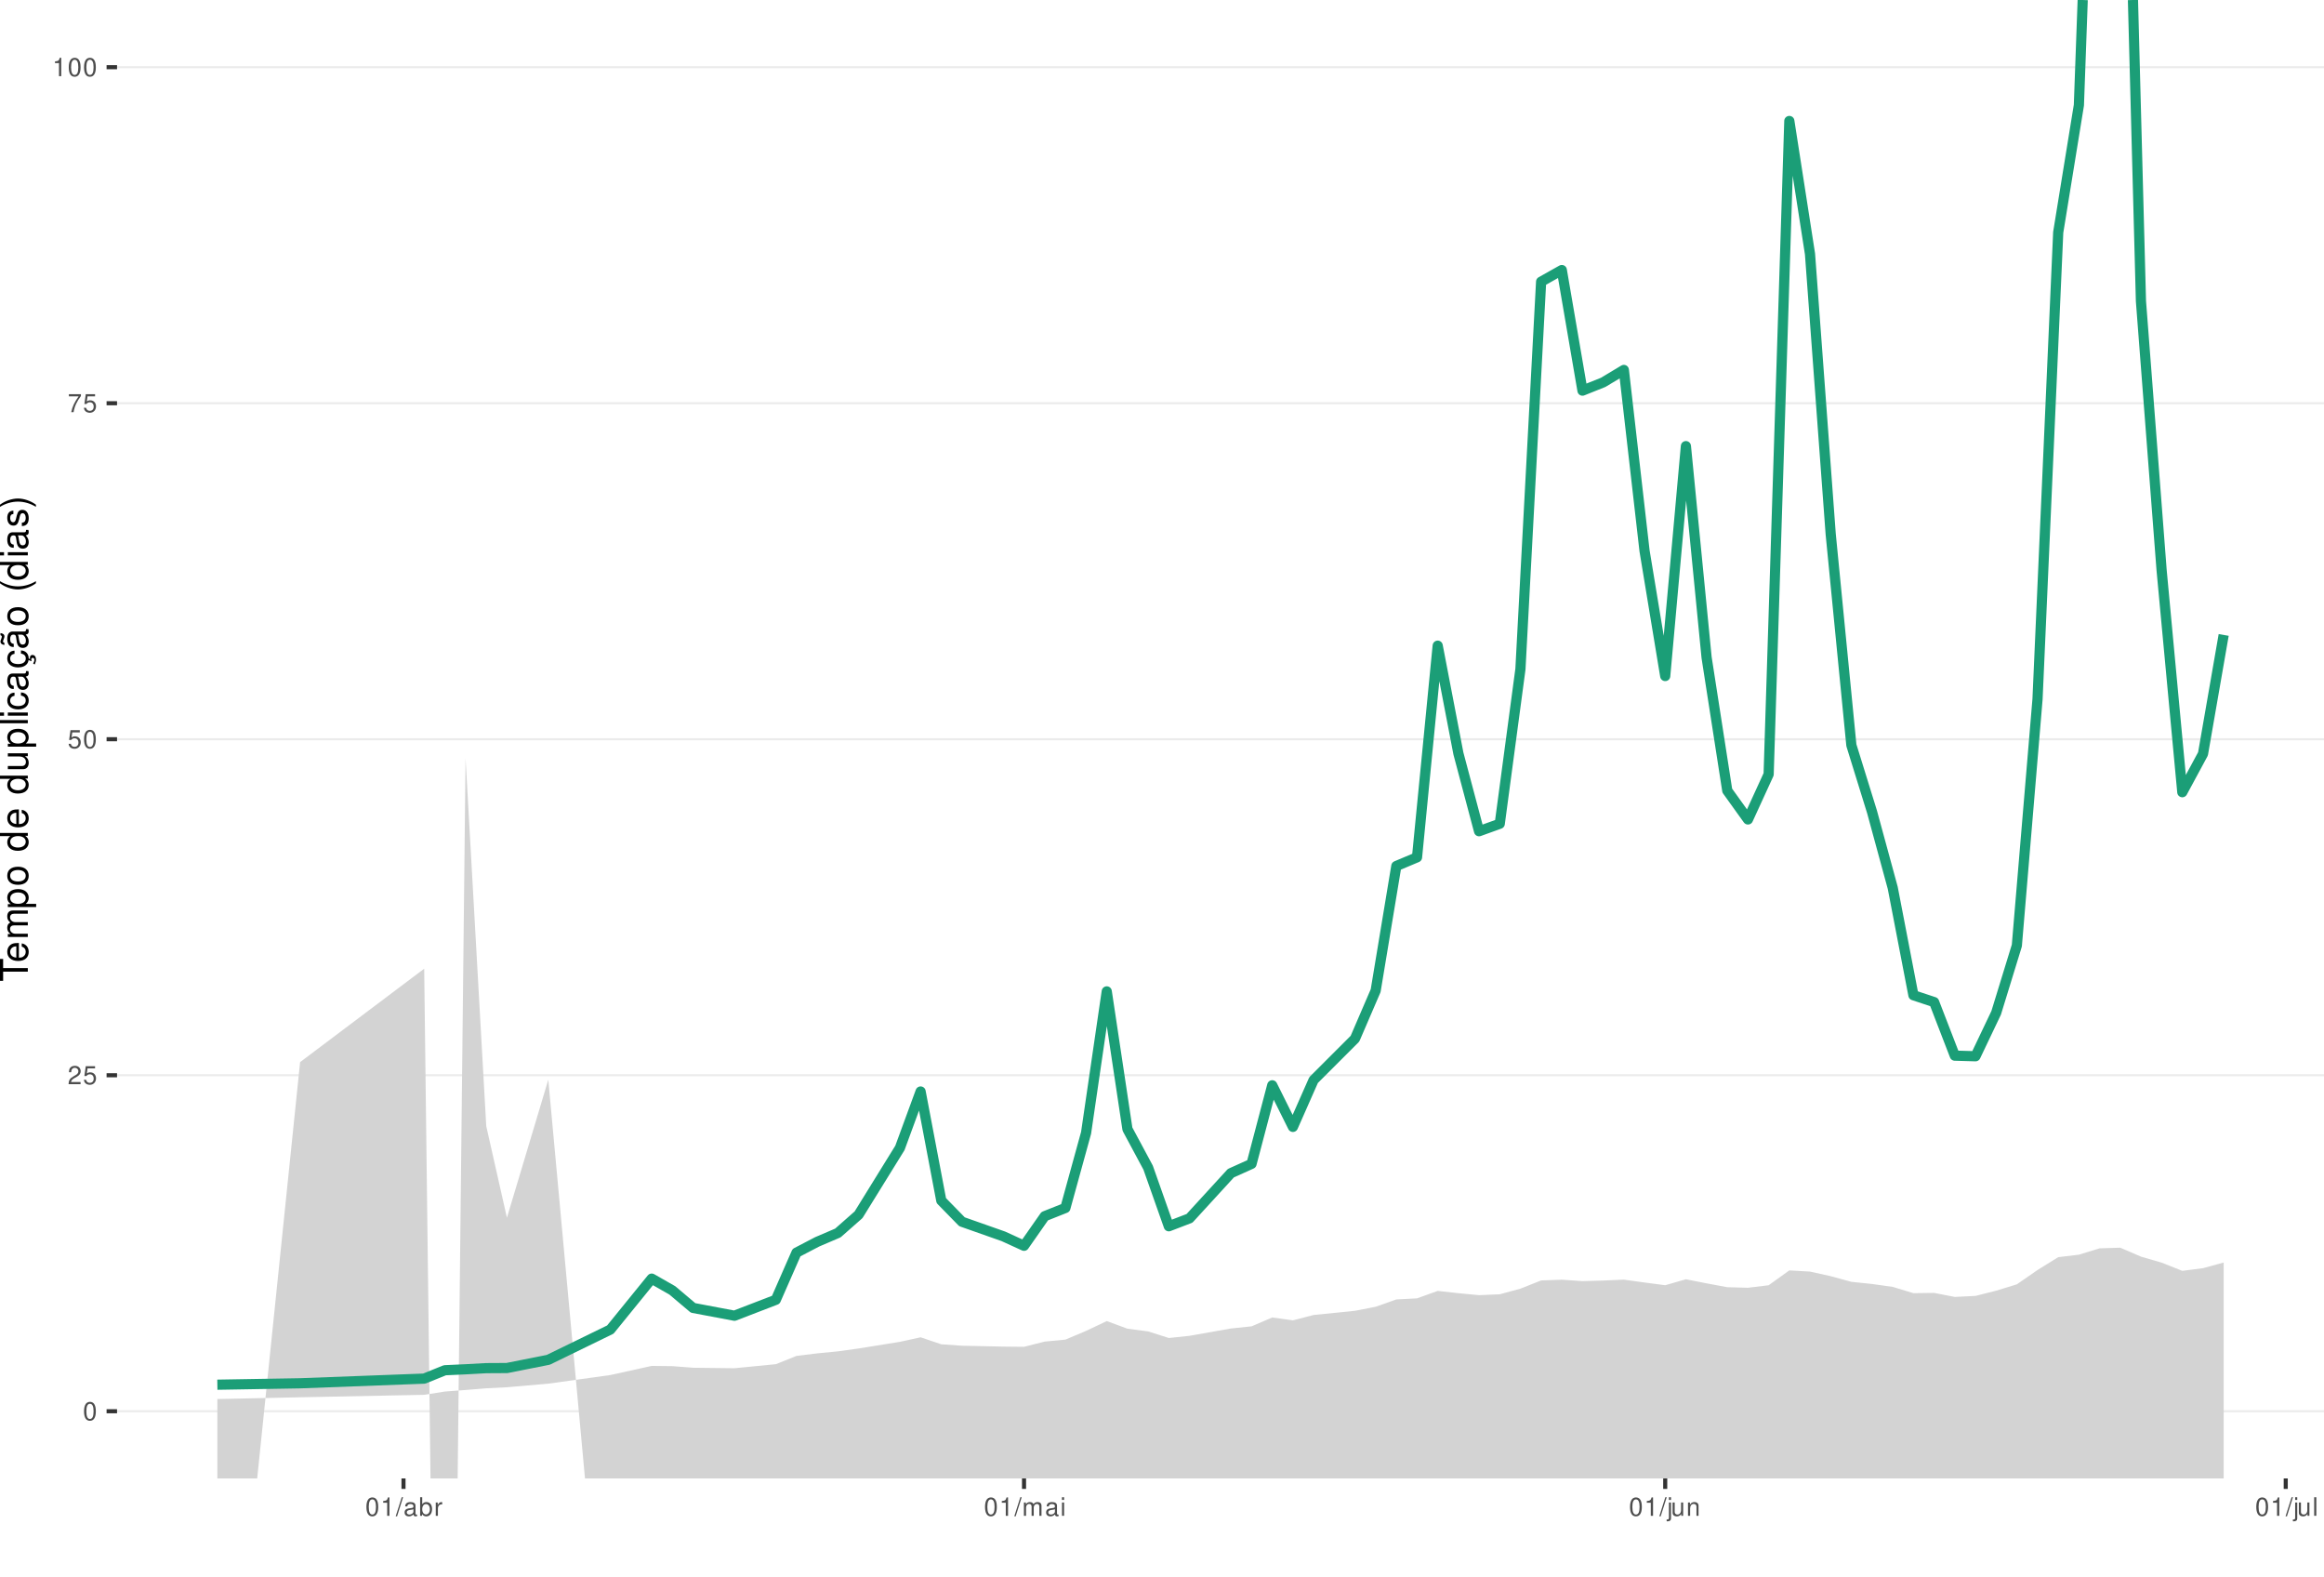
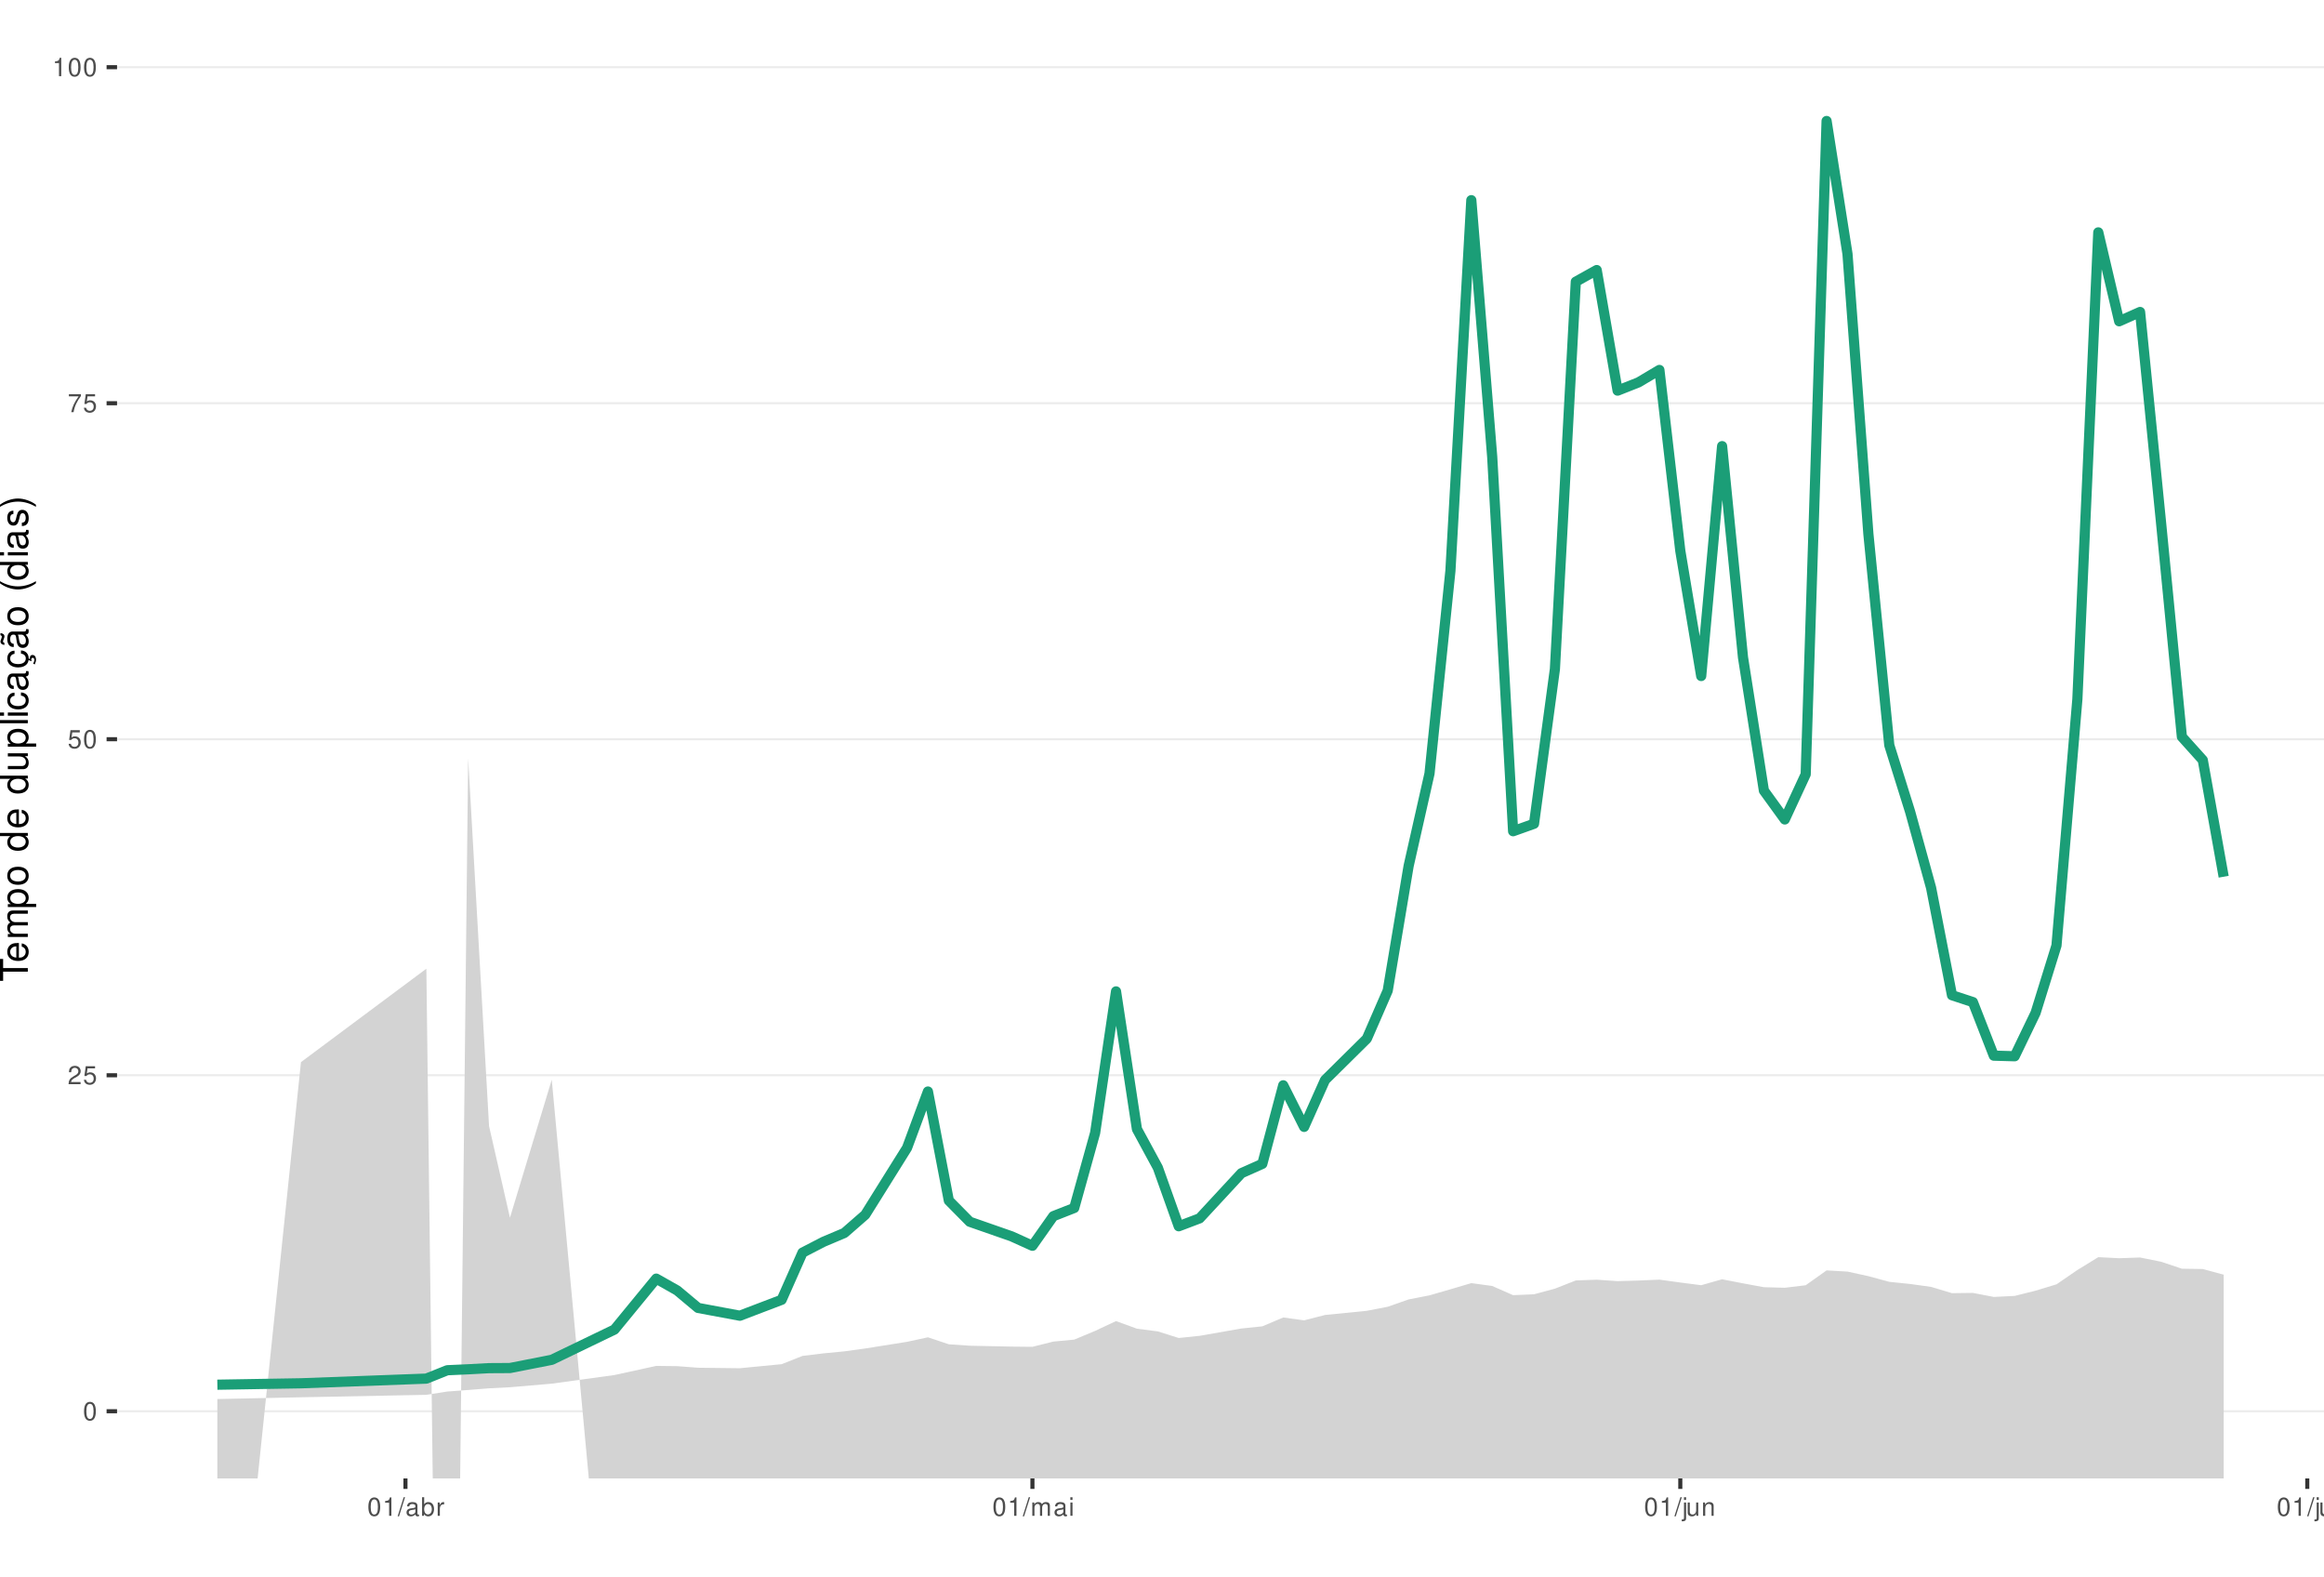
<svg xmlns="http://www.w3.org/2000/svg" xmlns:xlink="http://www.w3.org/1999/xlink" width="609pt" height="413pt" viewBox="0 0 609 413" version="1.1">
  <defs>
    <g>
      <symbol overflow="visible" id="glyph0-0">
        <path style="stroke:none;" d="" />
      </symbol>
      <symbol overflow="visible" id="glyph0-1">
        <path style="stroke:none;" d="M 1.828 -4.812 C 1.391 -4.812 0.984 -4.609 0.75 -4.281 C 0.438 -3.859 0.281 -3.219 0.281 -2.328 C 0.281 -0.703 0.812 0.156 1.828 0.156 C 2.828 0.156 3.375 -0.703 3.375 -2.297 C 3.375 -3.219 3.234 -3.844 2.922 -4.281 C 2.672 -4.625 2.281 -4.812 1.828 -4.812 Z M 1.828 -4.297 C 2.469 -4.297 2.781 -3.641 2.781 -2.344 C 2.781 -0.969 2.469 -0.328 1.812 -0.328 C 1.203 -0.328 0.891 -1 0.891 -2.328 C 0.891 -3.641 1.203 -4.297 1.828 -4.297 Z M 1.828 -4.297 " />
      </symbol>
      <symbol overflow="visible" id="glyph0-2">
        <path style="stroke:none;" d="M 3.375 -0.578 L 0.891 -0.578 C 0.938 -0.984 1.156 -1.234 1.734 -1.578 L 2.406 -1.953 C 3.062 -2.328 3.406 -2.812 3.406 -3.406 C 3.406 -3.812 3.234 -4.188 2.969 -4.438 C 2.688 -4.688 2.344 -4.812 1.891 -4.812 C 1.297 -4.812 0.844 -4.594 0.578 -4.188 C 0.422 -3.938 0.344 -3.641 0.328 -3.141 L 0.922 -3.141 C 0.938 -3.469 0.984 -3.672 1.062 -3.828 C 1.219 -4.125 1.516 -4.297 1.875 -4.297 C 2.406 -4.297 2.797 -3.906 2.797 -3.391 C 2.797 -3.016 2.578 -2.672 2.156 -2.438 L 1.547 -2.078 C 0.562 -1.516 0.281 -1.062 0.219 0 L 3.375 0 Z M 3.375 -0.578 " />
      </symbol>
      <symbol overflow="visible" id="glyph0-3">
        <path style="stroke:none;" d="M 3.172 -4.719 L 0.734 -4.719 L 0.375 -2.156 L 0.922 -2.156 C 1.188 -2.469 1.422 -2.594 1.797 -2.594 C 2.422 -2.594 2.812 -2.156 2.812 -1.453 C 2.812 -0.781 2.422 -0.359 1.781 -0.359 C 1.266 -0.359 0.953 -0.625 0.812 -1.156 L 0.234 -1.156 C 0.312 -0.766 0.375 -0.578 0.516 -0.406 C 0.781 -0.047 1.266 0.156 1.797 0.156 C 2.75 0.156 3.422 -0.547 3.422 -1.531 C 3.422 -2.469 2.797 -3.109 1.891 -3.109 C 1.562 -3.109 1.297 -3.016 1.016 -2.828 L 1.203 -4.141 L 3.172 -4.141 Z M 3.172 -4.719 " />
      </symbol>
      <symbol overflow="visible" id="glyph0-4">
        <path style="stroke:none;" d="M 3.469 -4.719 L 0.312 -4.719 L 0.312 -4.141 L 2.859 -4.141 C 1.734 -2.531 1.266 -1.547 0.922 0 L 1.547 0 C 1.797 -1.516 2.391 -2.812 3.469 -4.234 Z M 3.469 -4.719 " />
      </symbol>
      <symbol overflow="visible" id="glyph0-5">
        <path style="stroke:none;" d="M 1.719 -3.422 L 1.719 0 L 2.312 0 L 2.312 -4.812 L 1.922 -4.812 C 1.719 -4.078 1.578 -3.969 0.672 -3.859 L 0.672 -3.422 Z M 1.719 -3.422 " />
      </symbol>
      <symbol overflow="visible" id="glyph0-6">
        <path style="stroke:none;" d="M 1.531 -4.859 L -0.047 0.141 L 0.312 0.141 L 1.891 -4.859 Z M 1.531 -4.859 " />
      </symbol>
      <symbol overflow="visible" id="glyph0-7">
        <path style="stroke:none;" d="M 3.562 -0.328 C 3.5 -0.312 3.469 -0.312 3.438 -0.312 C 3.25 -0.312 3.141 -0.406 3.141 -0.578 L 3.141 -2.641 C 3.141 -3.25 2.688 -3.594 1.828 -3.594 C 1.312 -3.594 0.906 -3.438 0.672 -3.188 C 0.516 -3 0.453 -2.797 0.438 -2.453 L 0.984 -2.453 C 1.031 -2.875 1.297 -3.078 1.812 -3.078 C 2.312 -3.078 2.594 -2.891 2.594 -2.562 L 2.594 -2.406 C 2.578 -2.172 2.469 -2.078 2.016 -2.031 C 1.219 -1.922 1.109 -1.891 0.891 -1.812 C 0.484 -1.641 0.281 -1.328 0.281 -0.875 C 0.281 -0.25 0.719 0.156 1.422 0.156 C 1.859 0.156 2.219 0 2.609 -0.359 C 2.656 0 2.828 0.156 3.188 0.156 C 3.297 0.156 3.375 0.141 3.562 0.094 Z M 2.594 -1.094 C 2.594 -0.906 2.531 -0.797 2.375 -0.641 C 2.141 -0.438 1.875 -0.328 1.547 -0.328 C 1.109 -0.328 0.859 -0.547 0.859 -0.891 C 0.859 -1.266 1.094 -1.438 1.703 -1.531 C 2.297 -1.609 2.406 -1.641 2.594 -1.719 Z M 2.594 -1.094 " />
      </symbol>
      <symbol overflow="visible" id="glyph0-8">
        <path style="stroke:none;" d="M 0.359 -4.859 L 0.359 0 L 0.859 0 L 0.859 -0.453 C 1.125 -0.047 1.484 0.156 1.969 0.156 C 2.875 0.156 3.484 -0.594 3.484 -1.75 C 3.484 -2.891 2.922 -3.594 1.984 -3.594 C 1.516 -3.594 1.172 -3.406 0.906 -3.016 L 0.906 -4.859 Z M 1.891 -3.062 C 2.5 -3.062 2.906 -2.531 2.906 -1.703 C 2.906 -0.906 2.484 -0.359 1.891 -0.359 C 1.297 -0.359 0.906 -0.906 0.906 -1.719 C 0.906 -2.531 1.297 -3.062 1.891 -3.062 Z M 1.891 -3.062 " />
      </symbol>
      <symbol overflow="visible" id="glyph0-9">
        <path style="stroke:none;" d="M 0.453 -3.484 L 0.453 0 L 1.016 0 L 1.016 -1.812 C 1.031 -2.656 1.375 -3.016 2.141 -3 L 2.141 -3.562 C 2.047 -3.578 1.984 -3.594 1.922 -3.594 C 1.562 -3.594 1.297 -3.375 0.969 -2.859 L 0.969 -3.484 Z M 0.453 -3.484 " />
      </symbol>
      <symbol overflow="visible" id="glyph0-10">
        <path style="stroke:none;" d="M 0.469 -3.484 L 0.469 0 L 1.031 0 L 1.031 -2.188 C 1.031 -2.703 1.391 -3.109 1.844 -3.109 C 2.25 -3.109 2.484 -2.844 2.484 -2.406 L 2.484 0 L 3.047 0 L 3.047 -2.188 C 3.047 -2.703 3.422 -3.109 3.875 -3.109 C 4.266 -3.109 4.516 -2.844 4.516 -2.406 L 4.516 0 L 5.078 0 L 5.078 -2.609 C 5.078 -3.234 4.719 -3.594 4.062 -3.594 C 3.594 -3.594 3.312 -3.453 2.984 -3.062 C 2.781 -3.422 2.5 -3.594 2.047 -3.594 C 1.578 -3.594 1.266 -3.422 0.984 -3 L 0.984 -3.484 Z M 0.469 -3.484 " />
      </symbol>
      <symbol overflow="visible" id="glyph0-11">
        <path style="stroke:none;" d="M 1 -3.484 L 0.453 -3.484 L 0.453 0 L 1 0 Z M 1 -4.859 L 0.438 -4.859 L 0.438 -4.156 L 1 -4.156 Z M 1 -4.859 " />
      </symbol>
      <symbol overflow="visible" id="glyph0-12">
        <path style="stroke:none;" d="M 0.469 -3.484 L 0.469 0.5 C 0.469 0.859 0.359 0.969 0.016 0.969 C -0.031 0.969 -0.047 0.969 -0.125 0.953 L -0.125 1.438 C -0.047 1.438 -0.016 1.453 0.062 1.453 C 0.688 1.453 1.016 1.203 1.016 0.719 L 1.016 -3.484 Z M 1.016 -4.859 L 0.469 -4.859 L 0.469 -4.156 L 1.016 -4.156 Z M 1.016 -4.859 " />
      </symbol>
      <symbol overflow="visible" id="glyph0-13">
        <path style="stroke:none;" d="M 3.203 0 L 3.203 -3.484 L 2.656 -3.484 L 2.656 -1.516 C 2.656 -0.797 2.281 -0.328 1.703 -0.328 C 1.266 -0.328 0.984 -0.594 0.984 -1.016 L 0.984 -3.484 L 0.438 -3.484 L 0.438 -0.797 C 0.438 -0.219 0.859 0.156 1.547 0.156 C 2.062 0.156 2.391 -0.031 2.703 -0.484 L 2.703 0 Z M 3.203 0 " />
      </symbol>
      <symbol overflow="visible" id="glyph0-14">
        <path style="stroke:none;" d="M 0.469 -3.484 L 0.469 0 L 1.031 0 L 1.031 -1.922 C 1.031 -2.641 1.391 -3.109 1.969 -3.109 C 2.406 -3.109 2.688 -2.828 2.688 -2.422 L 2.688 0 L 3.234 0 L 3.234 -2.641 C 3.234 -3.219 2.812 -3.594 2.141 -3.594 C 1.625 -3.594 1.281 -3.391 0.984 -2.906 L 0.984 -3.484 Z M 0.469 -3.484 " />
      </symbol>
      <symbol overflow="visible" id="glyph0-15">
        <path style="stroke:none;" d="M 1.016 -4.859 L 0.453 -4.859 L 0.453 0 L 1.016 0 Z M 1.016 -4.859 " />
      </symbol>
      <symbol overflow="visible" id="glyph1-0">
        <path style="stroke:none;" d="" />
      </symbol>
      <symbol overflow="visible" id="glyph1-1">
        <path style="stroke:none;" d="M -6.469 -3.547 L -6.469 -5.938 L -7.297 -5.938 L -7.297 -0.203 L -6.469 -0.203 L -6.469 -2.609 L 0 -2.609 L 0 -3.547 Z M -6.469 -3.547 " />
      </symbol>
      <symbol overflow="visible" id="glyph1-2">
        <path style="stroke:none;" d="M -2.344 -5.125 C -3.141 -5.125 -3.625 -5.062 -4.016 -4.922 C -4.875 -4.578 -5.391 -3.781 -5.391 -2.797 C -5.391 -1.344 -4.281 -0.406 -2.547 -0.406 C -0.812 -0.406 0.234 -1.297 0.234 -2.781 C 0.234 -3.984 -0.453 -4.812 -1.594 -5.016 L -1.594 -4.188 C -0.906 -3.953 -0.547 -3.484 -0.547 -2.812 C -0.547 -2.281 -0.781 -1.828 -1.219 -1.547 C -1.516 -1.344 -1.812 -1.281 -2.344 -1.266 Z M -3.016 -1.297 C -3.984 -1.359 -4.625 -1.953 -4.625 -2.797 C -4.625 -3.641 -3.953 -4.234 -3.016 -4.234 Z M -3.016 -1.297 " />
      </symbol>
      <symbol overflow="visible" id="glyph1-3">
        <path style="stroke:none;" d="M -5.234 -0.703 L 0 -0.703 L 0 -1.547 L -3.297 -1.547 C -4.047 -1.547 -4.656 -2.094 -4.656 -2.766 C -4.656 -3.391 -4.281 -3.734 -3.609 -3.734 L 0 -3.734 L 0 -4.578 L -3.297 -4.578 C -4.047 -4.578 -4.656 -5.125 -4.656 -5.812 C -4.656 -6.422 -4.266 -6.781 -3.609 -6.781 L 0 -6.781 L 0 -7.625 L -3.938 -7.625 C -4.875 -7.625 -5.391 -7.078 -5.391 -6.094 C -5.391 -5.406 -5.188 -4.984 -4.594 -4.484 C -5.156 -4.188 -5.391 -3.766 -5.391 -3.078 C -5.391 -2.375 -5.125 -1.906 -4.5 -1.469 L -5.234 -1.469 Z M -5.234 -0.703 " />
      </symbol>
      <symbol overflow="visible" id="glyph1-4">
        <path style="stroke:none;" d="M 2.188 -0.547 L 2.188 -1.375 L -0.547 -1.375 C -0.016 -1.812 0.234 -2.312 0.234 -2.984 C 0.234 -4.344 -0.859 -5.234 -2.531 -5.234 C -4.297 -5.234 -5.391 -4.375 -5.391 -2.984 C -5.391 -2.266 -5.062 -1.703 -4.453 -1.312 L -5.234 -1.312 L -5.234 -0.547 Z M -4.609 -2.844 C -4.609 -3.766 -3.797 -4.359 -2.547 -4.359 C -1.359 -4.359 -0.547 -3.75 -0.547 -2.844 C -0.547 -1.953 -1.344 -1.375 -2.578 -1.375 C -3.812 -1.375 -4.609 -1.953 -4.609 -2.844 Z M -4.609 -2.844 " />
      </symbol>
      <symbol overflow="visible" id="glyph1-5">
        <path style="stroke:none;" d="M -5.391 -2.719 C -5.391 -1.234 -4.344 -0.359 -2.578 -0.359 C -0.812 -0.359 0.234 -1.234 0.234 -2.734 C 0.234 -4.203 -0.812 -5.094 -2.547 -5.094 C -4.359 -5.094 -5.391 -4.234 -5.391 -2.719 Z M -4.625 -2.734 C -4.625 -3.672 -3.844 -4.234 -2.547 -4.234 C -1.312 -4.234 -0.547 -3.656 -0.547 -2.734 C -0.547 -1.797 -1.312 -1.234 -2.578 -1.234 C -3.844 -1.234 -4.625 -1.797 -4.625 -2.734 Z M -4.625 -2.734 " />
      </symbol>
      <symbol overflow="visible" id="glyph1-6">
        <path style="stroke:none;" d="" />
      </symbol>
      <symbol overflow="visible" id="glyph1-7">
        <path style="stroke:none;" d="M -7.297 -4.953 L -7.297 -4.125 L -4.578 -4.125 C -5.109 -3.766 -5.391 -3.203 -5.391 -2.516 C -5.391 -1.156 -4.297 -0.266 -2.625 -0.266 C -0.859 -0.266 0.234 -1.125 0.234 -2.547 C 0.234 -3.266 -0.047 -3.766 -0.688 -4.203 L 0 -4.203 L 0 -4.953 Z M -4.609 -2.656 C -4.609 -3.547 -3.812 -4.125 -2.562 -4.125 C -1.344 -4.125 -0.547 -3.547 -0.547 -2.656 C -0.547 -1.734 -1.359 -1.125 -2.578 -1.125 C -3.797 -1.125 -4.609 -1.734 -4.609 -2.656 Z M -4.609 -2.656 " />
      </symbol>
      <symbol overflow="visible" id="glyph1-8">
        <path style="stroke:none;" d="M 0 -4.812 L -5.234 -4.812 L -5.234 -3.984 L -2.266 -3.984 C -1.203 -3.984 -0.5 -3.438 -0.5 -2.562 C -0.5 -1.906 -0.906 -1.484 -1.531 -1.484 L -5.234 -1.484 L -5.234 -0.656 L -1.203 -0.656 C -0.328 -0.656 0.234 -1.297 0.234 -2.312 C 0.234 -3.094 -0.047 -3.578 -0.734 -4.062 L 0 -4.062 Z M 0 -4.812 " />
      </symbol>
      <symbol overflow="visible" id="glyph1-9">
        <path style="stroke:none;" d="M -7.297 -1.516 L -7.297 -0.688 L 0 -0.688 L 0 -1.516 Z M -7.297 -1.516 " />
      </symbol>
      <symbol overflow="visible" id="glyph1-10">
        <path style="stroke:none;" d="M -5.234 -1.5 L -5.234 -0.672 L 0 -0.672 L 0 -1.5 Z M -7.297 -1.5 L -7.297 -0.656 L -6.234 -0.656 L -6.234 -1.5 Z M -7.297 -1.5 " />
      </symbol>
      <symbol overflow="visible" id="glyph1-11">
        <path style="stroke:none;" d="M -3.484 -4.703 C -3.984 -4.672 -4.312 -4.562 -4.609 -4.359 C -5.094 -4 -5.391 -3.375 -5.391 -2.641 C -5.391 -1.219 -4.266 -0.312 -2.531 -0.312 C -0.844 -0.312 0.234 -1.203 0.234 -2.625 C 0.234 -3.875 -0.516 -4.672 -1.797 -4.766 L -1.797 -3.938 C -0.953 -3.797 -0.547 -3.359 -0.547 -2.656 C -0.547 -1.734 -1.297 -1.188 -2.531 -1.188 C -3.844 -1.188 -4.625 -1.719 -4.625 -2.625 C -4.625 -3.328 -4.203 -3.766 -3.484 -3.875 Z M -3.484 -4.703 " />
      </symbol>
      <symbol overflow="visible" id="glyph1-12">
        <path style="stroke:none;" d="M -0.484 -5.344 C -0.469 -5.266 -0.469 -5.219 -0.469 -5.172 C -0.469 -4.875 -0.625 -4.719 -0.875 -4.719 L -3.953 -4.719 C -4.891 -4.719 -5.391 -4.047 -5.391 -2.75 C -5.391 -1.984 -5.172 -1.375 -4.781 -1.016 C -4.516 -0.766 -4.203 -0.672 -3.688 -0.656 L -3.688 -1.484 C -4.328 -1.562 -4.625 -1.938 -4.625 -2.719 C -4.625 -3.484 -4.344 -3.891 -3.844 -3.891 L -3.625 -3.891 C -3.266 -3.875 -3.125 -3.703 -3.047 -3.016 C -2.891 -1.844 -2.844 -1.656 -2.719 -1.344 C -2.453 -0.734 -2 -0.422 -1.312 -0.422 C -0.375 -0.422 0.234 -1.078 0.234 -2.141 C 0.234 -2.797 0 -3.328 -0.547 -3.922 C 0 -3.984 0.234 -4.234 0.234 -4.781 C 0.234 -4.953 0.203 -5.062 0.141 -5.344 Z M -1.656 -3.891 C -1.375 -3.891 -1.203 -3.812 -0.969 -3.562 C -0.656 -3.219 -0.5 -2.812 -0.5 -2.312 C -0.5 -1.672 -0.812 -1.297 -1.344 -1.297 C -1.891 -1.297 -2.172 -1.656 -2.297 -2.547 C -2.422 -3.438 -2.453 -3.609 -2.594 -3.891 Z M -1.656 -3.891 " />
      </symbol>
      <symbol overflow="visible" id="glyph1-13">
        <path style="stroke:none;" d="M 0.234 -2.641 C 0.234 -3.875 -0.547 -4.703 -1.797 -4.766 L -1.797 -3.938 C -0.953 -3.797 -0.531 -3.359 -0.531 -2.656 C -0.531 -1.734 -1.281 -1.188 -2.516 -1.188 C -3.844 -1.188 -4.625 -1.719 -4.625 -2.625 C -4.625 -3.328 -4.203 -3.766 -3.484 -3.875 L -3.484 -4.703 C -3.984 -4.672 -4.312 -4.562 -4.609 -4.359 C -5.094 -4 -5.391 -3.375 -5.391 -2.641 C -5.391 -1.219 -4.266 -0.312 -2.531 -0.312 C -1.469 -0.312 -0.625 -0.672 -0.156 -1.312 C 0.047 -1.594 0.125 -1.812 0.203 -2.25 L 0.922 -1.938 L 0.984 -2.062 C 0.938 -2.188 0.906 -2.25 0.906 -2.375 C 0.906 -2.656 1.047 -2.828 1.281 -2.828 C 1.547 -2.828 1.734 -2.594 1.734 -2.297 C 1.734 -2.031 1.672 -1.844 1.438 -1.406 L 1.406 -1.312 L 1.812 -1.094 C 2.078 -1.75 2.141 -1.953 2.141 -2.344 C 2.141 -3.109 1.781 -3.578 1.203 -3.578 C 0.781 -3.578 0.547 -3.297 0.547 -2.797 C 0.547 -2.703 0.547 -2.641 0.562 -2.516 Z M 0.234 -2.641 " />
      </symbol>
      <symbol overflow="visible" id="glyph1-14">
        <path style="stroke:none;" d="M -0.484 -5.344 C -0.469 -5.266 -0.469 -5.219 -0.469 -5.172 C -0.469 -4.875 -0.625 -4.719 -0.875 -4.719 L -3.953 -4.719 C -4.891 -4.719 -5.391 -4.047 -5.391 -2.75 C -5.391 -1.984 -5.172 -1.375 -4.781 -1.016 C -4.516 -0.766 -4.203 -0.672 -3.688 -0.656 L -3.688 -1.484 C -4.328 -1.562 -4.625 -1.938 -4.625 -2.719 C -4.625 -3.484 -4.344 -3.891 -3.844 -3.891 L -3.625 -3.891 C -3.266 -3.875 -3.125 -3.703 -3.047 -3.016 C -2.891 -1.844 -2.844 -1.656 -2.719 -1.344 C -2.453 -0.734 -2 -0.422 -1.312 -0.422 C -0.375 -0.422 0.234 -1.078 0.234 -2.141 C 0.234 -2.797 0 -3.328 -0.547 -3.922 C 0 -3.984 0.234 -4.234 0.234 -4.781 C 0.234 -4.953 0.203 -5.062 0.141 -5.344 Z M -1.656 -3.891 C -1.375 -3.891 -1.203 -3.812 -0.969 -3.562 C -0.656 -3.219 -0.5 -2.812 -0.5 -2.312 C -0.5 -1.672 -0.812 -1.297 -1.344 -1.297 C -1.891 -1.297 -2.172 -1.656 -2.297 -2.547 C -2.422 -3.438 -2.453 -3.609 -2.594 -3.891 Z M -7.172 -3.75 C -6.922 -3.672 -6.812 -3.547 -6.812 -3.375 C -6.812 -3.25 -6.875 -2.984 -6.984 -2.734 C -7.156 -2.312 -7.172 -2.25 -7.172 -2.047 C -7.172 -1.594 -6.797 -1.297 -6.141 -1.188 L -6.141 -1.766 C -6.375 -1.812 -6.5 -1.938 -6.5 -2.094 C -6.5 -2.203 -6.469 -2.344 -6.375 -2.578 C -6.156 -3.156 -6.125 -3.234 -6.125 -3.438 C -6.125 -3.922 -6.484 -4.219 -7.172 -4.312 Z M -7.172 -3.75 " />
      </symbol>
      <symbol overflow="visible" id="glyph1-15">
        <path style="stroke:none;" d="M -7.297 -2.359 C -5.984 -1.359 -4.156 -0.734 -2.594 -0.734 C -1.016 -0.734 0.812 -1.359 2.125 -2.359 L 2.125 -2.906 C 0.688 -2.031 -0.984 -1.547 -2.594 -1.547 C -4.188 -1.547 -5.875 -2.031 -7.297 -2.906 Z M -7.297 -2.359 " />
      </symbol>
      <symbol overflow="visible" id="glyph1-16">
        <path style="stroke:none;" d="M -3.781 -4.375 C -4.812 -4.375 -5.391 -3.688 -5.391 -2.484 C -5.391 -1.266 -4.766 -0.469 -3.797 -0.469 C -2.969 -0.469 -2.578 -0.891 -2.281 -2.125 L -2.094 -2.906 C -1.953 -3.484 -1.734 -3.719 -1.375 -3.719 C -0.875 -3.719 -0.547 -3.234 -0.547 -2.5 C -0.547 -2.047 -0.672 -1.672 -0.891 -1.453 C -1.047 -1.328 -1.188 -1.266 -1.562 -1.219 L -1.562 -0.344 C -0.344 -0.375 0.234 -1.062 0.234 -2.438 C 0.234 -3.75 -0.422 -4.594 -1.438 -4.594 C -2.203 -4.594 -2.641 -4.156 -2.891 -3.109 L -3.078 -2.312 C -3.234 -1.625 -3.453 -1.344 -3.828 -1.344 C -4.312 -1.344 -4.625 -1.766 -4.625 -2.453 C -4.625 -3.125 -4.328 -3.484 -3.781 -3.5 Z M -3.781 -4.375 " />
      </symbol>
      <symbol overflow="visible" id="glyph1-17">
        <path style="stroke:none;" d="M 2.125 -0.938 C 0.812 -1.938 -1.016 -2.562 -2.578 -2.562 C -4.156 -2.562 -5.984 -1.938 -7.297 -0.938 L -7.297 -0.375 C -5.859 -1.266 -4.188 -1.75 -2.578 -1.75 C -0.984 -1.75 0.703 -1.266 2.125 -0.375 Z M 2.125 -0.938 " />
      </symbol>
    </g>
    <clipPath id="clip1">
      <path d="M 30.672 0 L 609 0 L 609 387.328 L 30.672 387.328 Z M 30.672 0 " />
    </clipPath>
    <clipPath id="clip2">
      <path d="M 30.672 369 L 609 369 L 609 370 L 30.672 370 Z M 30.672 369 " />
    </clipPath>
    <clipPath id="clip3">
      <path d="M 30.672 281 L 609 281 L 609 282 L 30.672 282 Z M 30.672 281 " />
    </clipPath>
    <clipPath id="clip4">
      <path d="M 30.672 193 L 609 193 L 609 194 L 30.672 194 Z M 30.672 193 " />
    </clipPath>
    <clipPath id="clip5">
      <path d="M 30.672 105 L 609 105 L 609 106 L 30.672 106 Z M 30.672 105 " />
    </clipPath>
    <clipPath id="clip6">
      <path d="M 30.672 17 L 609 17 L 609 18 L 30.672 18 Z M 30.672 17 " />
    </clipPath>
    <clipPath id="clip7">
      <path d="M 56 198 L 583 198 L 583 387.328 L 56 387.328 Z M 56 198 " />
    </clipPath>
  </defs>
  <g id="surface66">
    <rect x="0" y="0" width="609" height="413" style="fill:rgb(100%,100%,100%);fill-opacity:1;stroke:none;" />
    <rect x="0" y="0" width="609" height="413" style="fill:rgb(100%,100%,100%);fill-opacity:1;stroke:none;" />
    <path style="fill:none;stroke-width:1.067;stroke-linecap:round;stroke-linejoin:round;stroke:rgb(100%,100%,100%);stroke-opacity:1;stroke-miterlimit:10;" d="M 0 413 L 609 413 L 609 0 L 0 0 Z M 0 413 " />
    <g clip-path="url(#clip1)" clip-rule="nonzero">
      <path style=" stroke:none;fill-rule:nonzero;fill:rgb(100%,100%,100%);fill-opacity:1;" d="M 30.672 387.328 L 609 387.328 L 609 0 L 30.672 0 Z M 30.672 387.328 " />
    </g>
    <g clip-path="url(#clip2)" clip-rule="nonzero">
      <path style="fill:none;stroke-width:0.533;stroke-linecap:butt;stroke-linejoin:round;stroke:rgb(92.157%,92.157%,92.157%);stroke-opacity:1;stroke-miterlimit:10;" d="M 30.672 369.723 L 609 369.723 " />
    </g>
    <g clip-path="url(#clip3)" clip-rule="nonzero">
      <path style="fill:none;stroke-width:0.533;stroke-linecap:butt;stroke-linejoin:round;stroke:rgb(92.157%,92.157%,92.157%);stroke-opacity:1;stroke-miterlimit:10;" d="M 30.672 281.695 L 609 281.695 " />
    </g>
    <g clip-path="url(#clip4)" clip-rule="nonzero">
      <path style="fill:none;stroke-width:0.533;stroke-linecap:butt;stroke-linejoin:round;stroke:rgb(92.157%,92.157%,92.157%);stroke-opacity:1;stroke-miterlimit:10;" d="M 30.672 193.664 L 609 193.664 " />
    </g>
    <g clip-path="url(#clip5)" clip-rule="nonzero">
      <path style="fill:none;stroke-width:0.533;stroke-linecap:butt;stroke-linejoin:round;stroke:rgb(92.157%,92.157%,92.157%);stroke-opacity:1;stroke-miterlimit:10;" d="M 30.672 105.637 L 609 105.637 " />
    </g>
    <g clip-path="url(#clip6)" clip-rule="nonzero">
      <path style="fill:none;stroke-width:0.533;stroke-linecap:butt;stroke-linejoin:round;stroke:rgb(92.157%,92.157%,92.157%);stroke-opacity:1;stroke-miterlimit:10;" d="M 30.672 17.605 L 609 17.605 " />
    </g>
    <g clip-path="url(#clip7)" clip-rule="nonzero">
-       <path style=" stroke:none;fill-rule:nonzero;fill:rgb(82.745%,82.745%,82.745%);fill-opacity:1;" d="M 64.75 413 L 78.641 278.258 L 111.16 253.781 L 113.133 413 L 119.645 413 L 122 198.656 L 127.422 295.031 L 132.84 319.02 L 143.68 282.863 L 155.66 413 L 169.715 413 L 170.781 407.93 L 173.68 413 L 228.898 413 L 235.824 408.371 L 241.242 405.906 L 244.367 413 L 288.898 413 L 290.023 411.234 L 290.906 413 L 582.711 413 L 582.711 330.758 L 577.293 332.242 L 571.871 332.938 L 566.453 330.789 L 561.031 329.215 L 555.613 326.875 L 550.191 327.039 L 544.77 328.707 L 539.352 329.355 L 533.93 332.719 L 528.512 336.473 L 523.09 338.137 L 517.672 339.504 L 512.25 339.773 L 506.832 338.719 L 501.41 338.789 L 495.988 337.141 L 490.57 336.379 L 485.148 335.816 L 479.73 334.332 L 474.309 333.133 L 468.891 332.82 L 463.469 336.711 L 458.051 337.371 L 452.629 337.223 L 447.207 336.215 L 441.789 335.148 L 436.367 336.703 L 430.949 335.996 L 425.527 335.242 L 420.109 335.477 L 414.688 335.633 L 409.27 335.258 L 403.848 335.453 L 398.426 337.609 L 393.008 339.078 L 387.586 339.312 L 382.168 338.793 L 376.746 338.195 L 371.328 340.145 L 365.906 340.426 L 360.488 342.348 L 355.066 343.406 L 344.227 344.504 L 338.805 345.906 L 333.387 345.156 L 327.965 347.477 L 322.547 348.043 L 311.707 349.961 L 306.285 350.531 L 300.863 348.805 L 295.445 348.094 L 290.023 346.098 L 284.605 348.668 L 279.184 350.953 L 273.766 351.473 L 268.344 352.84 L 262.926 352.785 L 252.082 352.555 L 246.664 352.18 L 241.242 350.348 L 235.824 351.535 L 224.984 353.277 L 219.562 354.031 L 214.145 354.559 L 208.723 355.223 L 203.301 357.391 L 192.461 358.453 L 181.621 358.324 L 176.203 357.906 L 170.781 357.844 L 159.941 360.234 L 143.68 362.496 L 132.84 363.434 L 127.422 363.711 L 122 364.152 L 116.582 364.559 L 111.16 365.418 L 78.641 366.062 L 56.957 366.527 L 56.957 413 Z M 64.75 413 " />
-     </g>
-     <path style="fill:none;stroke-width:2.667;stroke-linecap:butt;stroke-linejoin:round;stroke:rgb(10.588%,61.961%,46.667%);stroke-opacity:1;stroke-miterlimit:10;" d="M 56.957 362.766 L 78.641 362.398 L 111.16 361.172 L 116.582 358.977 L 122 358.73 L 127.422 358.43 L 132.84 358.398 L 143.68 356.246 L 159.941 348.32 L 170.781 334.977 L 176.203 338.074 L 181.621 342.652 L 192.461 344.695 L 203.301 340.523 L 208.723 328.164 L 214.145 325.336 L 219.562 323.02 L 224.984 318.246 L 235.824 300.723 L 241.242 285.957 L 246.664 314.531 L 252.082 320.074 L 262.926 323.895 L 268.344 326.371 L 273.766 318.617 L 279.184 316.465 L 284.605 296.793 L 290.023 259.727 L 295.445 295.805 L 300.863 305.898 L 306.285 321.258 L 311.707 319.184 L 322.547 307.352 L 327.965 304.91 L 333.387 284.328 L 338.805 295.223 L 344.227 282.949 L 355.066 272.121 L 360.488 259.531 L 365.906 226.879 L 371.328 224.602 L 376.746 169.156 L 382.168 197.387 L 387.586 217.766 L 393.008 215.812 L 398.426 175.293 L 403.848 73.797 L 409.27 70.746 L 414.688 102.34 L 420.109 100.172 L 425.527 96.918 L 430.949 144.305 L 436.367 177.109 L 441.789 116.879 L 447.207 172.227 L 452.629 207.129 L 458.051 214.684 L 463.469 202.855 L 468.891 31.695 L 474.309 66.543 L 479.73 139.902 L 485.148 195.227 L 490.57 212.723 L 495.988 232.598 L 501.41 260.73 L 506.832 262.531 L 512.25 276.562 L 517.672 276.719 L 523.09 265.348 L 528.512 247.711 L 533.93 183.16 L 539.352 60.875 L 544.77 27.547 L 545.77 0 " />
-     <path style="fill:none;stroke-width:2.667;stroke-linecap:butt;stroke-linejoin:round;stroke:rgb(10.588%,61.961%,46.667%);stroke-opacity:1;stroke-miterlimit:10;" d="M 558.938 0 L 561.031 78.883 L 566.453 149.461 L 571.871 207.543 L 577.293 197.496 L 582.711 166.344 " />
+       <path style=" stroke:none;fill-rule:nonzero;fill:rgb(82.745%,82.745%,82.745%);fill-opacity:1;" d="M 64.832 413 L 78.867 278.258 L 111.727 253.781 L 113.719 413 L 120.297 413 L 122.68 198.656 L 128.156 295.031 L 133.633 319.02 L 144.586 282.863 L 156.688 413 L 170.891 413 L 171.969 407.93 L 174.895 413 L 230.691 413 L 237.688 408.371 L 243.164 405.906 L 246.32 413 L 291.316 413 L 292.453 411.234 L 293.344 413 L 384.031 413 L 385.555 412.32 L 387.477 413 L 582.711 413 L 582.711 333.941 L 577.234 332.461 L 571.758 332.379 L 566.281 330.547 L 560.805 329.441 L 555.328 329.633 L 549.852 329.355 L 544.375 332.719 L 538.898 336.473 L 533.422 338.137 L 527.945 339.504 L 522.469 339.773 L 516.992 338.719 L 511.516 338.789 L 506.039 337.141 L 500.562 336.379 L 495.086 335.816 L 489.609 334.332 L 484.133 333.133 L 478.656 332.82 L 473.18 336.711 L 467.703 337.371 L 462.227 337.223 L 456.75 336.215 L 451.273 335.148 L 445.797 336.703 L 440.32 335.996 L 434.844 335.242 L 429.367 335.477 L 423.891 335.633 L 418.414 335.258 L 412.938 335.453 L 407.461 337.609 L 401.984 339.078 L 396.508 339.312 L 391.031 336.902 L 385.555 336.156 L 380.078 337.777 L 374.602 339.355 L 369.125 340.426 L 363.648 342.348 L 358.172 343.406 L 347.219 344.504 L 341.742 345.906 L 336.266 345.156 L 330.789 347.477 L 325.312 348.043 L 314.359 349.961 L 308.883 350.531 L 303.406 348.805 L 297.93 348.094 L 292.453 346.098 L 286.977 348.668 L 281.5 350.953 L 276.023 351.473 L 270.547 352.84 L 265.07 352.785 L 254.117 352.555 L 248.641 352.18 L 243.164 350.348 L 237.688 351.535 L 226.734 353.277 L 221.258 354.031 L 215.781 354.559 L 210.305 355.223 L 204.828 357.391 L 193.875 358.453 L 182.922 358.324 L 177.445 357.906 L 171.969 357.844 L 161.016 360.234 L 144.586 362.496 L 133.633 363.434 L 128.156 363.711 L 122.68 364.152 L 117.203 364.559 L 111.727 365.418 L 78.867 366.062 L 56.957 366.527 L 56.957 413 Z M 64.832 413 " />
+     </g>
+     <path style="fill:none;stroke-width:2.667;stroke-linecap:butt;stroke-linejoin:round;stroke:rgb(10.588%,61.961%,46.667%);stroke-opacity:1;stroke-miterlimit:10;" d="M 56.957 362.766 L 78.867 362.398 L 111.727 361.172 L 117.203 358.977 L 122.68 358.73 L 128.156 358.43 L 133.633 358.398 L 144.586 356.246 L 161.016 348.32 L 171.969 334.977 L 177.445 338.074 L 182.922 342.652 L 193.875 344.695 L 204.828 340.523 L 210.305 328.164 L 215.781 325.336 L 221.258 323.02 L 226.734 318.246 L 237.688 300.723 L 243.164 285.957 L 248.641 314.531 L 254.117 320.074 L 265.07 323.895 L 270.547 326.371 L 276.023 318.617 L 281.5 316.465 L 286.977 296.793 L 292.453 259.727 L 297.93 295.805 L 303.406 305.898 L 308.883 321.258 L 314.359 319.184 L 325.312 307.352 L 330.789 304.91 L 336.266 284.328 L 341.742 295.223 L 347.219 282.949 L 358.172 272.121 L 363.648 259.531 L 369.125 226.879 L 374.602 202.645 L 380.078 149.586 L 385.555 52.441 L 391.031 119.699 L 396.508 217.766 L 401.984 215.812 L 407.461 175.293 L 412.938 73.797 L 418.414 70.746 L 423.891 102.34 L 429.367 100.172 L 434.844 96.918 L 440.32 144.305 L 445.797 177.109 L 451.273 116.879 L 456.75 172.227 L 462.227 207.129 L 467.703 214.684 L 473.18 202.855 L 478.656 31.695 L 484.133 66.543 L 489.609 139.902 L 495.086 195.227 L 500.562 212.723 L 506.039 232.598 L 511.516 260.73 L 516.992 262.531 L 522.469 276.562 L 527.945 276.719 L 533.422 265.348 L 538.898 247.711 L 544.375 183.16 L 549.852 60.875 L 555.328 84.172 L 560.805 81.73 L 566.281 136.73 L 571.758 193.031 L 577.234 199.121 L 582.711 229.684 " />
    <g style="fill:rgb(30.196%,30.196%,30.196%);fill-opacity:1;">
      <use xlink:href="#glyph0-1" x="21.738" y="372.07" />
    </g>
    <g style="fill:rgb(30.196%,30.196%,30.196%);fill-opacity:1;">
      <use xlink:href="#glyph0-2" x="17.738" y="284.043" />
      <use xlink:href="#glyph0-3" x="21.738" y="284.043" />
    </g>
    <g style="fill:rgb(30.196%,30.196%,30.196%);fill-opacity:1;">
      <use xlink:href="#glyph0-3" x="17.738" y="196.012" />
      <use xlink:href="#glyph0-1" x="21.738" y="196.012" />
    </g>
    <g style="fill:rgb(30.196%,30.196%,30.196%);fill-opacity:1;">
      <use xlink:href="#glyph0-4" x="17.738" y="107.984" />
      <use xlink:href="#glyph0-3" x="21.738" y="107.984" />
    </g>
    <g style="fill:rgb(30.196%,30.196%,30.196%);fill-opacity:1;">
      <use xlink:href="#glyph0-5" x="13.738" y="19.953" />
      <use xlink:href="#glyph0-1" x="17.738" y="19.953" />
      <use xlink:href="#glyph0-1" x="21.738" y="19.953" />
    </g>
    <path style="fill:none;stroke-width:1.067;stroke-linecap:butt;stroke-linejoin:round;stroke:rgb(20%,20%,20%);stroke-opacity:1;stroke-miterlimit:10;" d="M 27.93 369.723 L 30.672 369.723 " />
    <path style="fill:none;stroke-width:1.067;stroke-linecap:butt;stroke-linejoin:round;stroke:rgb(20%,20%,20%);stroke-opacity:1;stroke-miterlimit:10;" d="M 27.93 281.695 L 30.672 281.695 " />
    <path style="fill:none;stroke-width:1.067;stroke-linecap:butt;stroke-linejoin:round;stroke:rgb(20%,20%,20%);stroke-opacity:1;stroke-miterlimit:10;" d="M 27.93 193.664 L 30.672 193.664 " />
    <path style="fill:none;stroke-width:1.067;stroke-linecap:butt;stroke-linejoin:round;stroke:rgb(20%,20%,20%);stroke-opacity:1;stroke-miterlimit:10;" d="M 27.93 105.637 L 30.672 105.637 " />
    <path style="fill:none;stroke-width:1.067;stroke-linecap:butt;stroke-linejoin:round;stroke:rgb(20%,20%,20%);stroke-opacity:1;stroke-miterlimit:10;" d="M 27.93 17.605 L 30.672 17.605 " />
-     <path style="fill:none;stroke-width:1.067;stroke-linecap:butt;stroke-linejoin:round;stroke:rgb(20%,20%,20%);stroke-opacity:1;stroke-miterlimit:10;" d="M 105.738 390.07 L 105.738 387.328 " />
-     <path style="fill:none;stroke-width:1.067;stroke-linecap:butt;stroke-linejoin:round;stroke:rgb(20%,20%,20%);stroke-opacity:1;stroke-miterlimit:10;" d="M 268.344 390.07 L 268.344 387.328 " />
-     <path style="fill:none;stroke-width:1.067;stroke-linecap:butt;stroke-linejoin:round;stroke:rgb(20%,20%,20%);stroke-opacity:1;stroke-miterlimit:10;" d="M 436.367 390.07 L 436.367 387.328 " />
-     <path style="fill:none;stroke-width:1.067;stroke-linecap:butt;stroke-linejoin:round;stroke:rgb(20%,20%,20%);stroke-opacity:1;stroke-miterlimit:10;" d="M 598.973 390.07 L 598.973 387.328 " />
-     <g style="fill:rgb(30.196%,30.196%,30.196%);fill-opacity:1;">
-       <use xlink:href="#glyph0-1" x="95.738" y="397.109" />
-       <use xlink:href="#glyph0-5" x="99.738" y="397.109" />
-       <use xlink:href="#glyph0-6" x="103.738" y="397.109" />
-       <use xlink:href="#glyph0-7" x="105.738" y="397.109" />
-       <use xlink:href="#glyph0-8" x="109.738" y="397.109" />
-       <use xlink:href="#glyph0-9" x="113.738" y="397.109" />
-     </g>
-     <g style="fill:rgb(30.196%,30.196%,30.196%);fill-opacity:1;">
-       <use xlink:href="#glyph0-1" x="257.844" y="397.109" />
-       <use xlink:href="#glyph0-5" x="261.844" y="397.109" />
-       <use xlink:href="#glyph0-6" x="265.844" y="397.109" />
-       <use xlink:href="#glyph0-10" x="267.844" y="397.109" />
-       <use xlink:href="#glyph0-7" x="273.844" y="397.109" />
-       <use xlink:href="#glyph0-11" x="277.844" y="397.109" />
-     </g>
-     <g style="fill:rgb(30.196%,30.196%,30.196%);fill-opacity:1;">
-       <use xlink:href="#glyph0-1" x="426.867" y="397.109" />
-       <use xlink:href="#glyph0-5" x="430.867" y="397.109" />
-       <use xlink:href="#glyph0-6" x="434.867" y="397.109" />
-       <use xlink:href="#glyph0-12" x="436.867" y="397.109" />
-       <use xlink:href="#glyph0-13" x="437.867" y="397.109" />
-       <use xlink:href="#glyph0-14" x="441.867" y="397.109" />
-     </g>
-     <g style="fill:rgb(30.196%,30.196%,30.196%);fill-opacity:1;">
-       <use xlink:href="#glyph0-1" x="590.973" y="397.109" />
-       <use xlink:href="#glyph0-5" x="594.973" y="397.109" />
-       <use xlink:href="#glyph0-6" x="598.973" y="397.109" />
-       <use xlink:href="#glyph0-12" x="600.973" y="397.109" />
-       <use xlink:href="#glyph0-13" x="601.973" y="397.109" />
-       <use xlink:href="#glyph0-15" x="605.973" y="397.109" />
+     <path style="fill:none;stroke-width:1.067;stroke-linecap:butt;stroke-linejoin:round;stroke:rgb(20%,20%,20%);stroke-opacity:1;stroke-miterlimit:10;" d="M 106.25 390.07 L 106.25 387.328 " />
+     <path style="fill:none;stroke-width:1.067;stroke-linecap:butt;stroke-linejoin:round;stroke:rgb(20%,20%,20%);stroke-opacity:1;stroke-miterlimit:10;" d="M 270.547 390.07 L 270.547 387.328 " />
+     <path style="fill:none;stroke-width:1.067;stroke-linecap:butt;stroke-linejoin:round;stroke:rgb(20%,20%,20%);stroke-opacity:1;stroke-miterlimit:10;" d="M 440.32 390.07 L 440.32 387.328 " />
+     <path style="fill:none;stroke-width:1.067;stroke-linecap:butt;stroke-linejoin:round;stroke:rgb(20%,20%,20%);stroke-opacity:1;stroke-miterlimit:10;" d="M 604.617 390.07 L 604.617 387.328 " />
+     <g style="fill:rgb(30.196%,30.196%,30.196%);fill-opacity:1;">
+       <use xlink:href="#glyph0-1" x="96.25" y="397.109" />
+       <use xlink:href="#glyph0-5" x="100.25" y="397.109" />
+       <use xlink:href="#glyph0-6" x="104.25" y="397.109" />
+       <use xlink:href="#glyph0-7" x="106.25" y="397.109" />
+       <use xlink:href="#glyph0-8" x="110.25" y="397.109" />
+       <use xlink:href="#glyph0-9" x="114.25" y="397.109" />
+     </g>
+     <g style="fill:rgb(30.196%,30.196%,30.196%);fill-opacity:1;">
+       <use xlink:href="#glyph0-1" x="260.047" y="397.109" />
+       <use xlink:href="#glyph0-5" x="264.047" y="397.109" />
+       <use xlink:href="#glyph0-6" x="268.047" y="397.109" />
+       <use xlink:href="#glyph0-10" x="270.047" y="397.109" />
+       <use xlink:href="#glyph0-7" x="276.047" y="397.109" />
+       <use xlink:href="#glyph0-11" x="280.047" y="397.109" />
+     </g>
+     <g style="fill:rgb(30.196%,30.196%,30.196%);fill-opacity:1;">
+       <use xlink:href="#glyph0-1" x="430.82" y="397.109" />
+       <use xlink:href="#glyph0-5" x="434.82" y="397.109" />
+       <use xlink:href="#glyph0-6" x="438.82" y="397.109" />
+       <use xlink:href="#glyph0-12" x="440.82" y="397.109" />
+       <use xlink:href="#glyph0-13" x="441.82" y="397.109" />
+       <use xlink:href="#glyph0-14" x="445.82" y="397.109" />
+     </g>
+     <g style="fill:rgb(30.196%,30.196%,30.196%);fill-opacity:1;">
+       <use xlink:href="#glyph0-1" x="596.617" y="397.109" />
+       <use xlink:href="#glyph0-5" x="600.617" y="397.109" />
+       <use xlink:href="#glyph0-6" x="604.617" y="397.109" />
+       <use xlink:href="#glyph0-12" x="606.617" y="397.109" />
+       <use xlink:href="#glyph0-13" x="607.617" y="397.109" />
+       <use xlink:href="#glyph0-15" x="611.617" y="397.109" />
    </g>
    <g style="fill:rgb(0%,0%,0%);fill-opacity:1;">
      <use xlink:href="#glyph1-1" x="7.29" y="257.164" />
      <use xlink:href="#glyph1-2" x="7.29" y="252.164" />
      <use xlink:href="#glyph1-3" x="7.29" y="246.164" />
      <use xlink:href="#glyph1-4" x="7.29" y="238.164" />
      <use xlink:href="#glyph1-5" x="7.29" y="232.164" />
      <use xlink:href="#glyph1-6" x="7.29" y="226.164" />
      <use xlink:href="#glyph1-7" x="7.29" y="223.164" />
      <use xlink:href="#glyph1-2" x="7.29" y="217.164" />
      <use xlink:href="#glyph1-6" x="7.29" y="211.164" />
      <use xlink:href="#glyph1-7" x="7.29" y="208.164" />
      <use xlink:href="#glyph1-8" x="7.29" y="202.164" />
      <use xlink:href="#glyph1-4" x="7.29" y="196.164" />
      <use xlink:href="#glyph1-9" x="7.29" y="190.164" />
      <use xlink:href="#glyph1-10" x="7.29" y="188.164" />
      <use xlink:href="#glyph1-11" x="7.29" y="186.164" />
      <use xlink:href="#glyph1-12" x="7.29" y="181.164" />
      <use xlink:href="#glyph1-13" x="7.29" y="175.164" />
      <use xlink:href="#glyph1-14" x="7.29" y="170.164" />
      <use xlink:href="#glyph1-5" x="7.29" y="164.164" />
      <use xlink:href="#glyph1-6" x="7.29" y="158.164" />
      <use xlink:href="#glyph1-15" x="7.29" y="155.164" />
      <use xlink:href="#glyph1-7" x="7.29" y="152.164" />
      <use xlink:href="#glyph1-10" x="7.29" y="146.164" />
      <use xlink:href="#glyph1-12" x="7.29" y="144.164" />
      <use xlink:href="#glyph1-16" x="7.29" y="138.164" />
      <use xlink:href="#glyph1-17" x="7.29" y="133.164" />
    </g>
  </g>
</svg>
